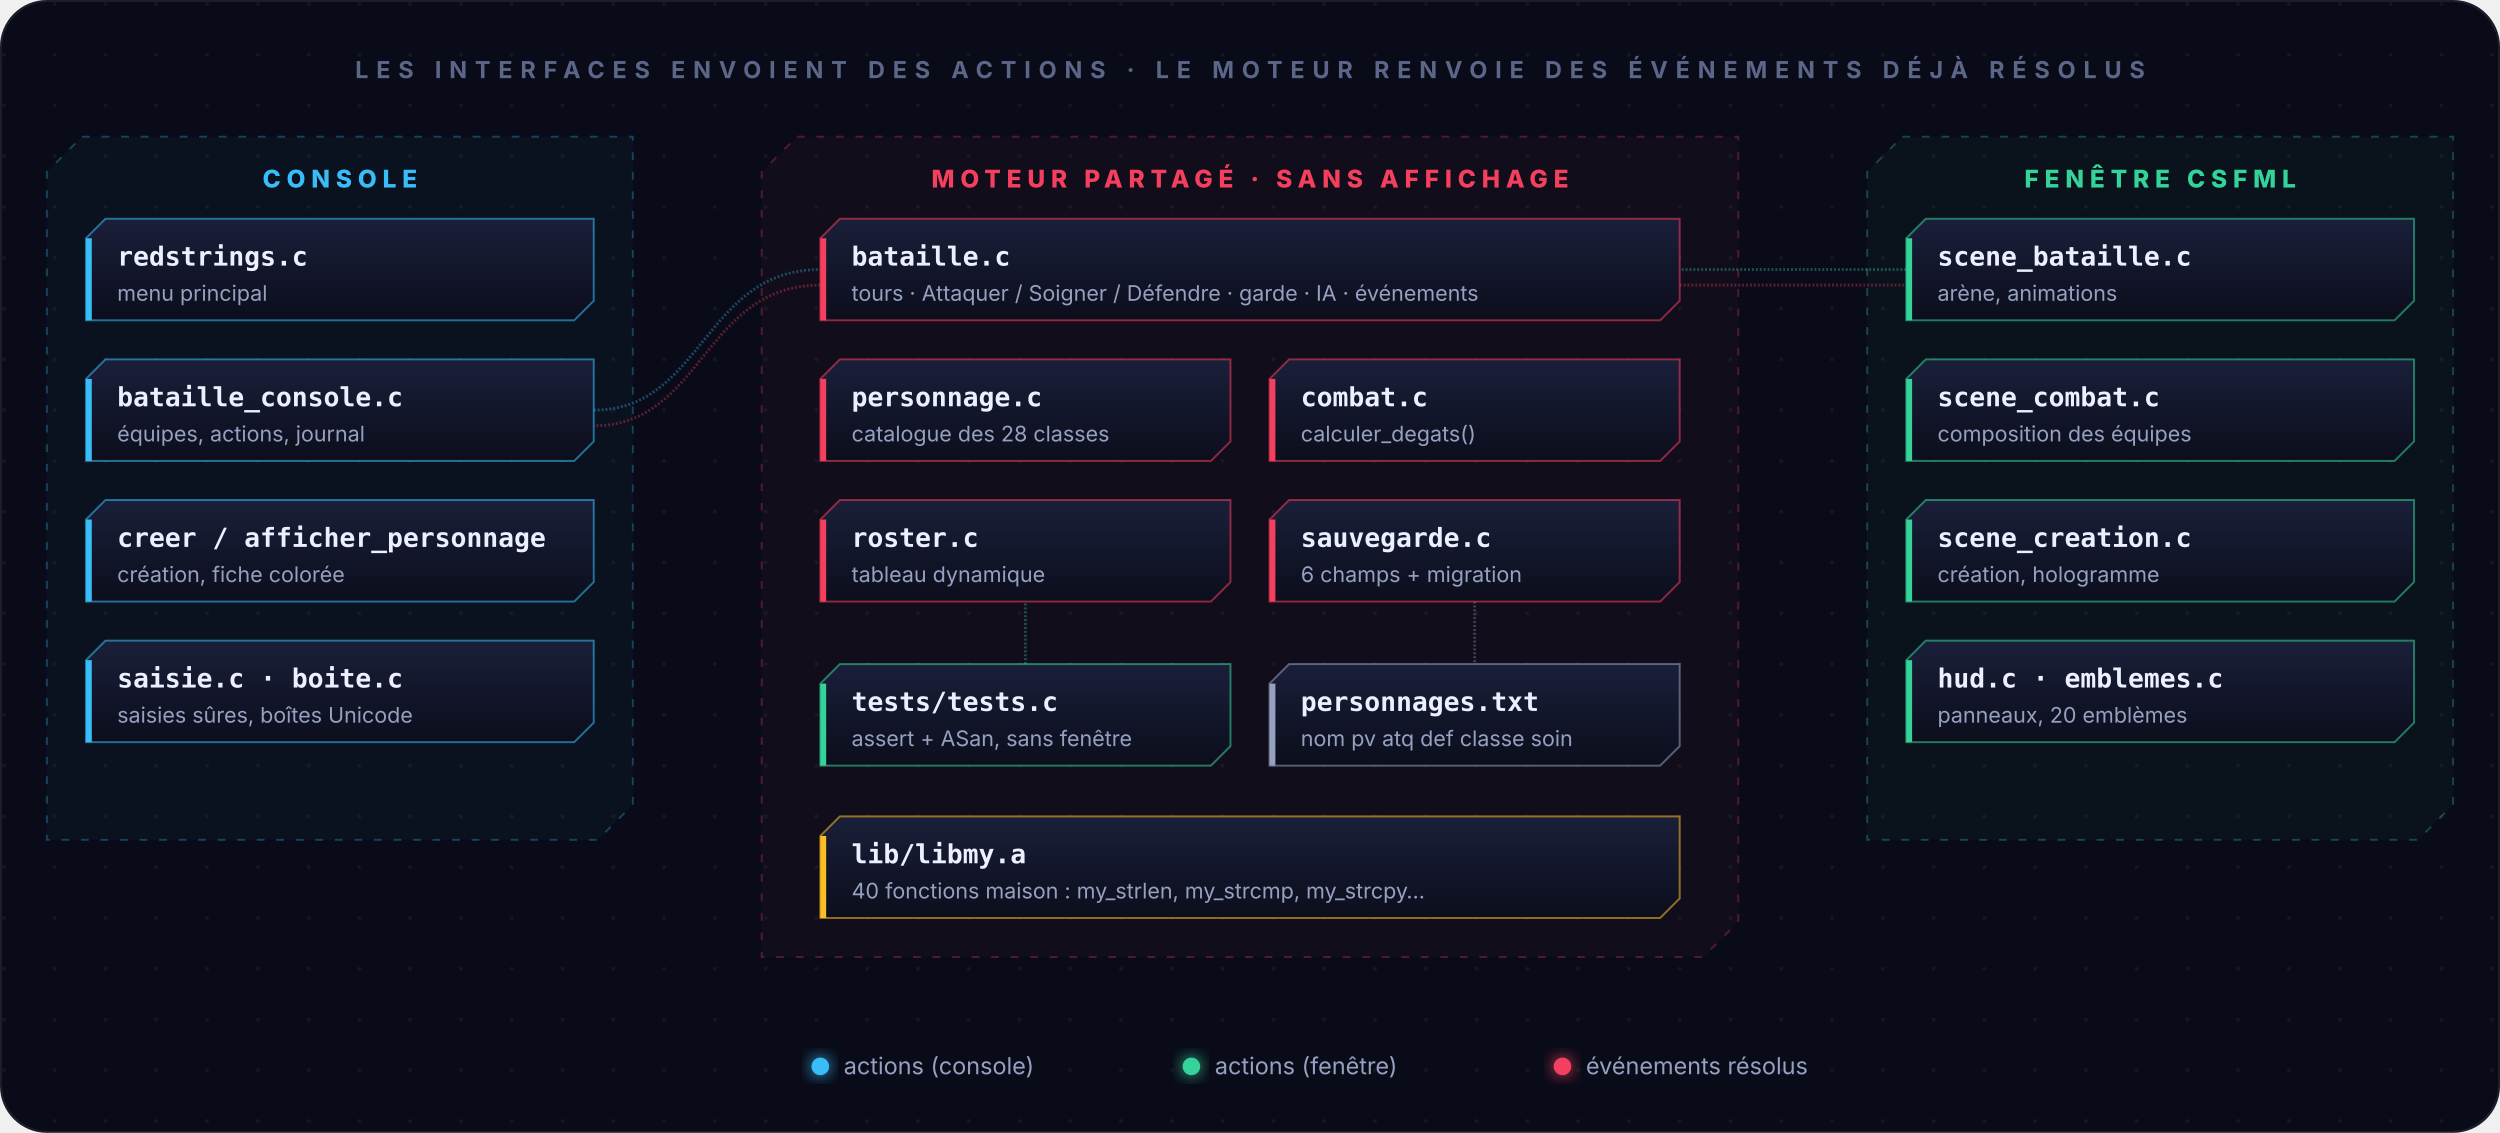
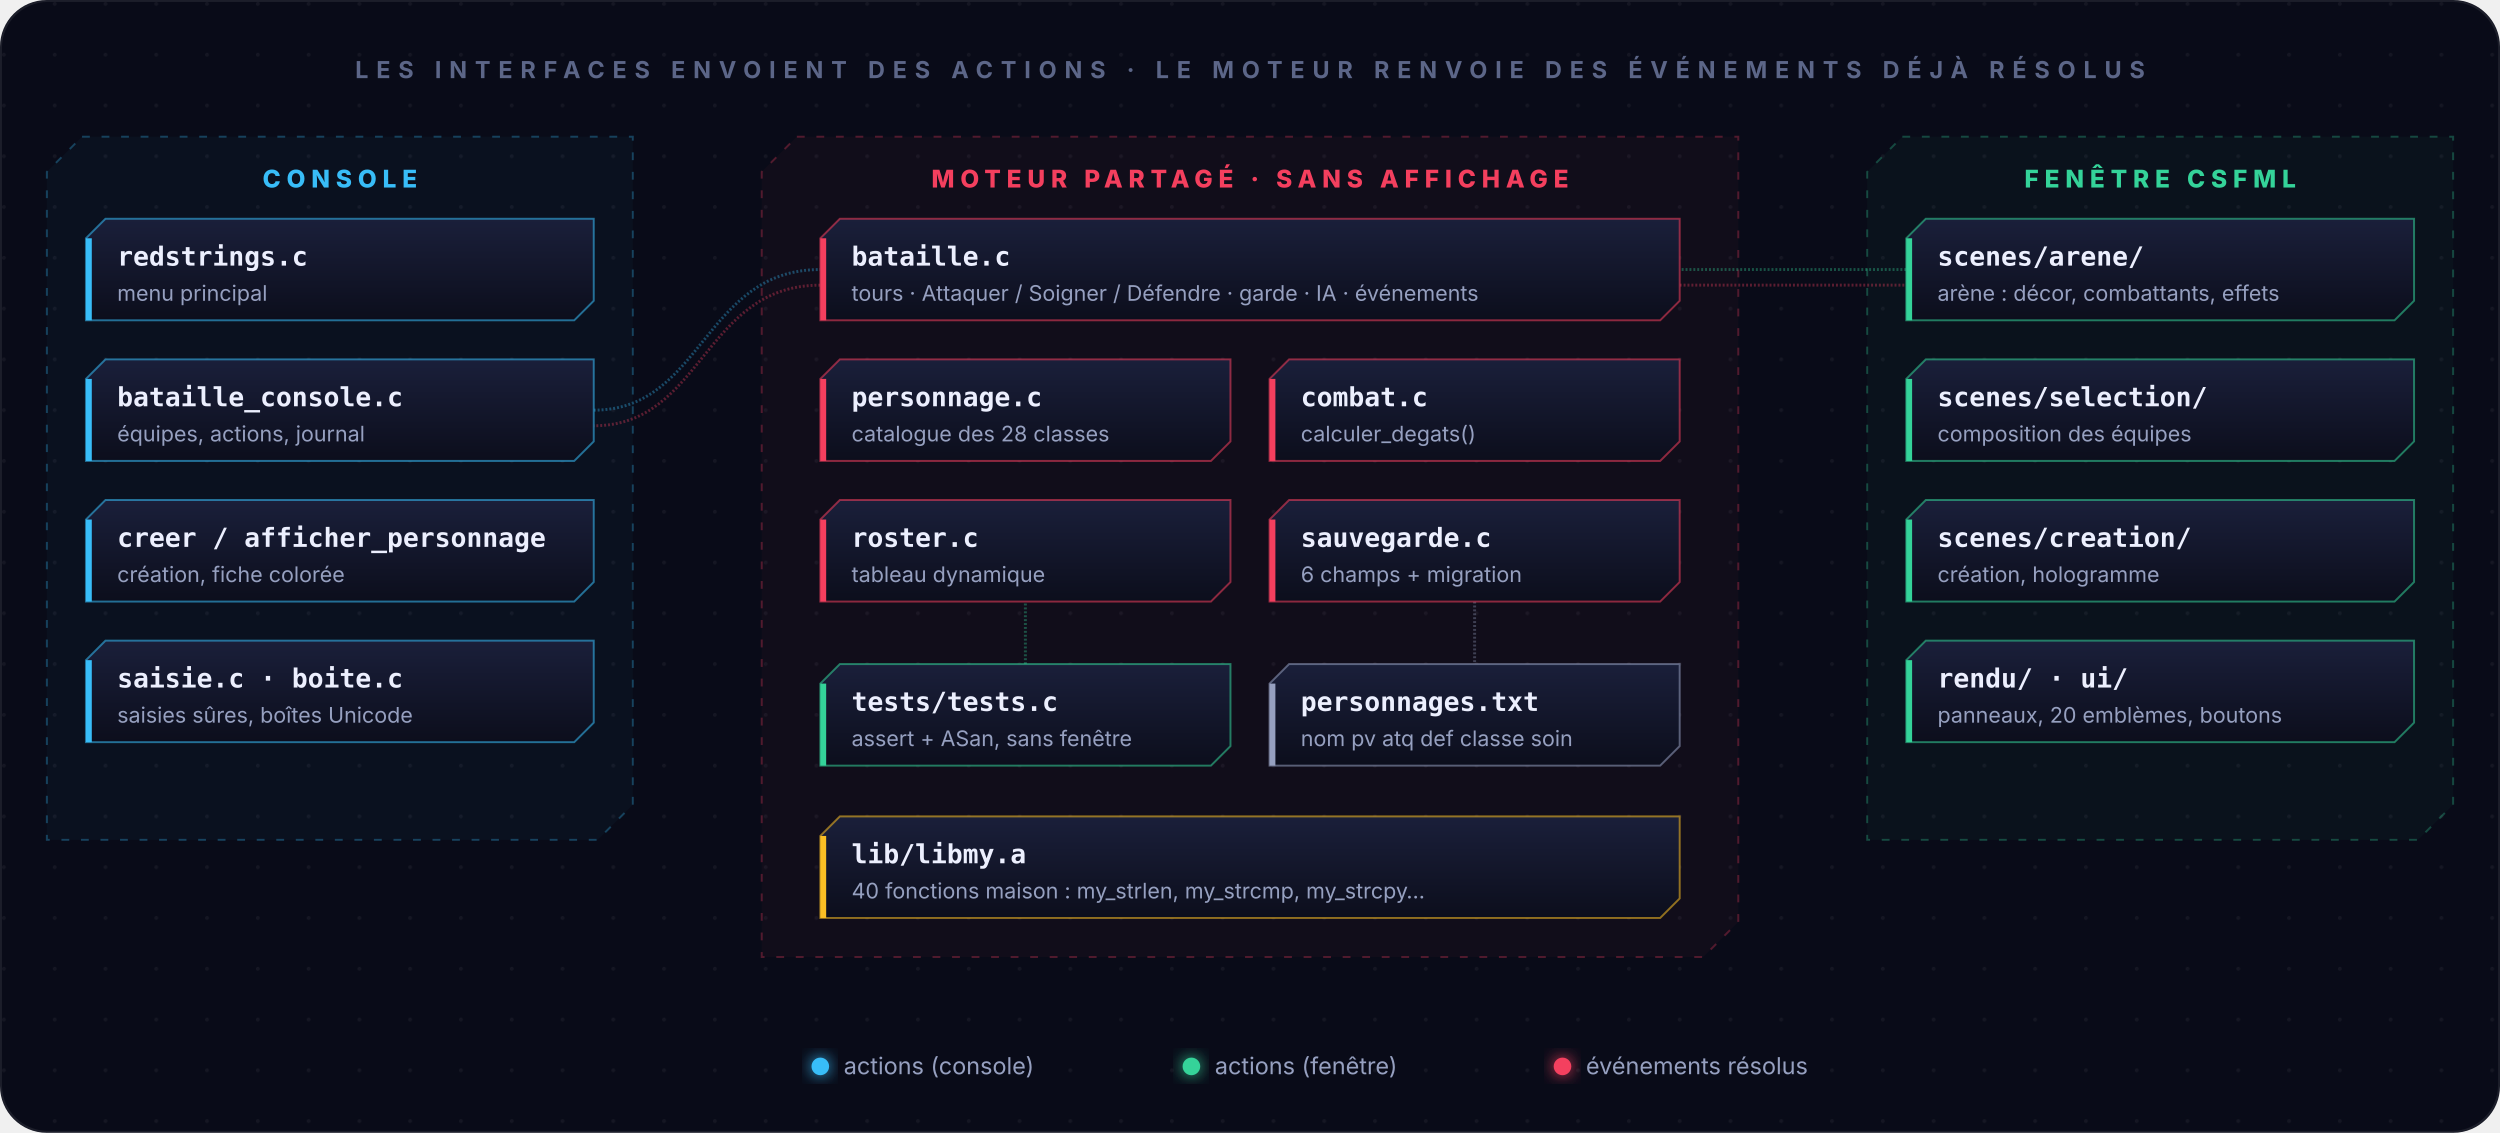
<svg xmlns="http://www.w3.org/2000/svg" width="1280" height="580" viewBox="0 0 1280 580" role="img" aria-label="Architecture : un moteur partagé sans affichage, utilisé par la console et par la fenêtre CSFML">
  <defs>
    <filter id="lueur" x="-50%" y="-50%" width="200%" height="200%">
      <feGaussianBlur stdDeviation="4" result="b" />
      <feMerge>
        <feMergeNode in="b" />
        <feMergeNode in="SourceGraphic" />
      </feMerge>
    </filter>
    <filter id="flou" x="-80%" y="-80%" width="260%" height="260%">
      <feGaussianBlur stdDeviation="10" />
    </filter>
    <linearGradient id="panneau" x1="0" y1="0" x2="0" y2="1">
      <stop offset="0" stop-color="#1a1f3a" />
      <stop offset="1" stop-color="#0c0e1c" />
    </linearGradient>
    <pattern id="points" width="26" height="26" patternUnits="userSpaceOnUse">
      <circle cx="2" cy="2" r="1" fill="#fff" opacity=".05" />
    </pattern>
  </defs>
  <rect width="1280" height="580" rx="24" fill="#090b18" />
  <rect width="1280" height="580" rx="24" fill="url(#points)" />
  <text x="640.0" y="40" text-anchor="middle" font-family="'Inter','Segoe UI','Noto Sans','Helvetica Neue',Arial,sans-serif" font-size="12" font-weight="700" letter-spacing="4" fill="#5c6688">LES INTERFACES ENVOIENT DES ACTIONS · LE MOTEUR RENVOIE DES ÉVÉNEMENTS DÉJÀ RÉSOLUS</text>
  <g>
    <animate attributeName="opacity" values="0;0;1" keyTimes="0;0.25;1" dur="0.80s" fill="freeze" />
    <path d="M42,70 H324 V412 L306,430 H24 V88 Z" fill="#38bdf8" fill-opacity=".035" stroke="#38bdf8" stroke-opacity=".3" stroke-dasharray="4 6" />
    <text x="174.0" y="96" text-anchor="middle" font-family="'Inter','Segoe UI','Noto Sans','Helvetica Neue',Arial,sans-serif" font-size="12.5" font-weight="800" letter-spacing="3" fill="#38bdf8">CONSOLE</text>
  </g>
  <g>
    <animate attributeName="opacity" values="0;0;1" keyTimes="0;0.143;1" dur="0.70s" fill="freeze" />
    <path d="M408,70 H890 V472 L872,490 H390 V88 Z" fill="#f43f5e" fill-opacity=".035" stroke="#f43f5e" stroke-opacity=".3" stroke-dasharray="4 6" />
    <text x="640.0" y="96" text-anchor="middle" font-family="'Inter','Segoe UI','Noto Sans','Helvetica Neue',Arial,sans-serif" font-size="12.5" font-weight="800" letter-spacing="3" fill="#f43f5e">MOTEUR PARTAGÉ · SANS AFFICHAGE</text>
  </g>
  <g>
    <animate attributeName="opacity" values="0;0;1" keyTimes="0;0.333;1" dur="0.90s" fill="freeze" />
    <path d="M974,70 H1256 V412 L1238,430 H956 V88 Z" fill="#34d399" fill-opacity=".035" stroke="#34d399" stroke-opacity=".3" stroke-dasharray="4 6" />
    <text x="1106.0" y="96" text-anchor="middle" font-family="'Inter','Segoe UI','Noto Sans','Helvetica Neue',Arial,sans-serif" font-size="12.5" font-weight="800" letter-spacing="3" fill="#34d399">FENÊTRE CSFML</text>
  </g>
  <path d="M304,210 C360,210 360,138 420,138" fill="none" stroke="#38bdf8" stroke-opacity=".35" stroke-width="1.5" pathLength="1" stroke-dasharray="1" stroke-dashoffset="0">
    <animate attributeName="stroke-dashoffset" values="1;1;0" keyTimes="0;0.609;1" dur="2.30s" calcMode="spline" keySplines="0 0 1 1;.6 0 .3 1" fill="freeze" />
  </path>
  <circle r="4" fill="#38bdf8" filter="url(#lueur)" opacity="0">
    <animate attributeName="opacity" values="0;1;1;0" keyTimes="0;.1;.85;1" dur="2.6s" begin="2.40s" repeatCount="indefinite" />
    <animateMotion path="M304,210 C360,210 360,138 420,138" dur="2.6s" begin="2.40s" repeatCount="indefinite" keyPoints="0;1" keyTimes="0;1" calcMode="linear" />
  </circle>
  <circle r="4" fill="#38bdf8" filter="url(#lueur)" opacity="0">
    <animate attributeName="opacity" values="0;1;1;0" keyTimes="0;.1;.85;1" dur="2.6s" begin="3.27s" repeatCount="indefinite" />
    <animateMotion path="M304,210 C360,210 360,138 420,138" dur="2.6s" begin="3.27s" repeatCount="indefinite" keyPoints="0;1" keyTimes="0;1" calcMode="linear" />
  </circle>
  <circle r="4" fill="#38bdf8" filter="url(#lueur)" opacity="0">
    <animate attributeName="opacity" values="0;1;1;0" keyTimes="0;.1;.85;1" dur="2.6s" begin="4.13s" repeatCount="indefinite" />
    <animateMotion path="M304,210 C360,210 360,138 420,138" dur="2.6s" begin="4.13s" repeatCount="indefinite" keyPoints="0;1" keyTimes="0;1" calcMode="linear" />
  </circle>
  <path d="M420,146 C360,146 360,218 304,218" fill="none" stroke="#f43f5e" stroke-opacity=".35" stroke-width="1.5" pathLength="1" stroke-dasharray="1" stroke-dashoffset="0">
    <animate attributeName="stroke-dashoffset" values="1;1;0" keyTimes="0;0.64;1" dur="2.50s" calcMode="spline" keySplines="0 0 1 1;.6 0 .3 1" fill="freeze" />
  </path>
  <circle r="4" fill="#f43f5e" filter="url(#lueur)" opacity="0">
    <animate attributeName="opacity" values="0;1;1;0" keyTimes="0;.1;.85;1" dur="2.6s" begin="2.60s" repeatCount="indefinite" />
    <animateMotion path="M420,146 C360,146 360,218 304,218" dur="2.6s" begin="2.60s" repeatCount="indefinite" keyPoints="0;1" keyTimes="0;1" calcMode="linear" />
  </circle>
  <circle r="4" fill="#f43f5e" filter="url(#lueur)" opacity="0">
    <animate attributeName="opacity" values="0;1;1;0" keyTimes="0;.1;.85;1" dur="2.6s" begin="3.47s" repeatCount="indefinite" />
    <animateMotion path="M420,146 C360,146 360,218 304,218" dur="2.6s" begin="3.47s" repeatCount="indefinite" keyPoints="0;1" keyTimes="0;1" calcMode="linear" />
  </circle>
  <circle r="4" fill="#f43f5e" filter="url(#lueur)" opacity="0">
    <animate attributeName="opacity" values="0;1;1;0" keyTimes="0;.1;.85;1" dur="2.6s" begin="4.33s" repeatCount="indefinite" />
    <animateMotion path="M420,146 C360,146 360,218 304,218" dur="2.6s" begin="4.33s" repeatCount="indefinite" keyPoints="0;1" keyTimes="0;1" calcMode="linear" />
  </circle>
  <path d="M976,138 C930,138 900,138 860,138" fill="none" stroke="#34d399" stroke-opacity=".35" stroke-width="1.5" pathLength="1" stroke-dasharray="1" stroke-dashoffset="0">
    <animate attributeName="stroke-dashoffset" values="1;1;0" keyTimes="0;0.625;1" dur="2.40s" calcMode="spline" keySplines="0 0 1 1;.6 0 .3 1" fill="freeze" />
  </path>
  <circle r="4" fill="#34d399" filter="url(#lueur)" opacity="0">
    <animate attributeName="opacity" values="0;1;1;0" keyTimes="0;.1;.85;1" dur="2.2s" begin="2.50s" repeatCount="indefinite" />
    <animateMotion path="M976,138 C930,138 900,138 860,138" dur="2.2s" begin="2.50s" repeatCount="indefinite" keyPoints="0;1" keyTimes="0;1" calcMode="linear" />
  </circle>
  <circle r="4" fill="#34d399" filter="url(#lueur)" opacity="0">
    <animate attributeName="opacity" values="0;1;1;0" keyTimes="0;.1;.85;1" dur="2.2s" begin="3.23s" repeatCount="indefinite" />
    <animateMotion path="M976,138 C930,138 900,138 860,138" dur="2.2s" begin="3.23s" repeatCount="indefinite" keyPoints="0;1" keyTimes="0;1" calcMode="linear" />
  </circle>
  <circle r="4" fill="#34d399" filter="url(#lueur)" opacity="0">
    <animate attributeName="opacity" values="0;1;1;0" keyTimes="0;.1;.85;1" dur="2.2s" begin="3.97s" repeatCount="indefinite" />
    <animateMotion path="M976,138 C930,138 900,138 860,138" dur="2.2s" begin="3.97s" repeatCount="indefinite" keyPoints="0;1" keyTimes="0;1" calcMode="linear" />
  </circle>
  <path d="M860,146 C900,146 930,146 976,146" fill="none" stroke="#f43f5e" stroke-opacity=".35" stroke-width="1.5" pathLength="1" stroke-dasharray="1" stroke-dashoffset="0">
    <animate attributeName="stroke-dashoffset" values="1;1;0" keyTimes="0;0.654;1" dur="2.60s" calcMode="spline" keySplines="0 0 1 1;.6 0 .3 1" fill="freeze" />
  </path>
  <circle r="4" fill="#f43f5e" filter="url(#lueur)" opacity="0">
    <animate attributeName="opacity" values="0;1;1;0" keyTimes="0;.1;.85;1" dur="2.2s" begin="2.70s" repeatCount="indefinite" />
    <animateMotion path="M860,146 C900,146 930,146 976,146" dur="2.2s" begin="2.70s" repeatCount="indefinite" keyPoints="0;1" keyTimes="0;1" calcMode="linear" />
  </circle>
  <circle r="4" fill="#f43f5e" filter="url(#lueur)" opacity="0">
    <animate attributeName="opacity" values="0;1;1;0" keyTimes="0;.1;.85;1" dur="2.2s" begin="3.43s" repeatCount="indefinite" />
    <animateMotion path="M860,146 C900,146 930,146 976,146" dur="2.2s" begin="3.43s" repeatCount="indefinite" keyPoints="0;1" keyTimes="0;1" calcMode="linear" />
  </circle>
  <circle r="4" fill="#f43f5e" filter="url(#lueur)" opacity="0">
    <animate attributeName="opacity" values="0;1;1;0" keyTimes="0;.1;.85;1" dur="2.2s" begin="4.17s" repeatCount="indefinite" />
    <animateMotion path="M860,146 C900,146 930,146 976,146" dur="2.2s" begin="4.17s" repeatCount="indefinite" keyPoints="0;1" keyTimes="0;1" calcMode="linear" />
  </circle>
  <path d="M755,308 V340" fill="none" stroke="#96a0c0" stroke-opacity=".35" stroke-width="1.5" pathLength="1" stroke-dasharray="1" stroke-dashoffset="0">
    <animate attributeName="stroke-dashoffset" values="1;1;0" keyTimes="0;0.667;1" dur="2.70s" calcMode="spline" keySplines="0 0 1 1;.6 0 .3 1" fill="freeze" />
  </path>
  <circle r="4" fill="#96a0c0" filter="url(#lueur)" opacity="0">
    <animate attributeName="opacity" values="0;1;1;0" keyTimes="0;.1;.85;1" dur="1.8s" begin="2.80s" repeatCount="indefinite" />
    <animateMotion path="M755,308 V340" dur="1.8s" begin="2.80s" repeatCount="indefinite" keyPoints="0;1" keyTimes="0;1" calcMode="linear" />
  </circle>
  <circle r="4" fill="#96a0c0" filter="url(#lueur)" opacity="0">
    <animate attributeName="opacity" values="0;1;1;0" keyTimes="0;.1;.85;1" dur="1.8s" begin="3.70s" repeatCount="indefinite" />
    <animateMotion path="M755,308 V340" dur="1.8s" begin="3.70s" repeatCount="indefinite" keyPoints="0;1" keyTimes="0;1" calcMode="linear" />
  </circle>
  <path d="M525,340 V308" fill="none" stroke="#34d399" stroke-opacity=".35" stroke-width="1.5" pathLength="1" stroke-dasharray="1" stroke-dashoffset="0">
    <animate attributeName="stroke-dashoffset" values="1;1;0" keyTimes="0;0.679;1" dur="2.80s" calcMode="spline" keySplines="0 0 1 1;.6 0 .3 1" fill="freeze" />
  </path>
  <circle r="4" fill="#34d399" filter="url(#lueur)" opacity="0">
    <animate attributeName="opacity" values="0;1;1;0" keyTimes="0;.1;.85;1" dur="1.8s" begin="2.90s" repeatCount="indefinite" />
    <animateMotion path="M525,340 V308" dur="1.8s" begin="2.90s" repeatCount="indefinite" keyPoints="0;1" keyTimes="0;1" calcMode="linear" />
  </circle>
  <circle r="4" fill="#34d399" filter="url(#lueur)" opacity="0">
    <animate attributeName="opacity" values="0;1;1;0" keyTimes="0;.1;.85;1" dur="1.8s" begin="3.80s" repeatCount="indefinite" />
    <animateMotion path="M525,340 V308" dur="1.8s" begin="3.80s" repeatCount="indefinite" keyPoints="0;1" keyTimes="0;1" calcMode="linear" />
  </circle>
  <g>
    <animate attributeName="opacity" values="0;0;1" keyTimes="0;0.545;1" dur="1.10s" fill="freeze" />
    <animateTransform attributeName="transform" type="translate" values="0 14;0 14;0 0" keyTimes="0;0.5;1" dur="1.20s" calcMode="spline" keySplines="0 0 1 1;.2 .8 .2 1" fill="freeze" />
    <path d="M54,112 H304 V154 L294,164 H44 V122 Z" fill="url(#panneau)" stroke="#38bdf8" stroke-opacity=".55" />
    <rect x="44" y="122" width="3" height="42" fill="#38bdf8" />
    <text x="60" y="136" font-family="'JetBrains Mono','Fira Code','Cascadia Code',ui-monospace,SFMono-Regular,Menlo,Consolas,'DejaVu Sans Mono',monospace" font-size="13.5" font-weight="700" fill="#eceffe">redstrings.c</text>
    <text x="60" y="154" font-family="'Inter','Segoe UI','Noto Sans','Helvetica Neue',Arial,sans-serif" font-size="11" fill="#96a0c0">menu principal</text>
  </g>
  <g>
    <animate attributeName="opacity" values="0;0;1" keyTimes="0;0.583;1" dur="1.20s" fill="freeze" />
    <animateTransform attributeName="transform" type="translate" values="0 14;0 14;0 0" keyTimes="0;0.538;1" dur="1.30s" calcMode="spline" keySplines="0 0 1 1;.2 .8 .2 1" fill="freeze" />
    <path d="M54,184 H304 V226 L294,236 H44 V194 Z" fill="url(#panneau)" stroke="#38bdf8" stroke-opacity=".55" />
    <rect x="44" y="194" width="3" height="42" fill="#38bdf8" />
    <text x="60" y="208" font-family="'JetBrains Mono','Fira Code','Cascadia Code',ui-monospace,SFMono-Regular,Menlo,Consolas,'DejaVu Sans Mono',monospace" font-size="13.5" font-weight="700" fill="#eceffe">bataille_console.c</text>
    <text x="60" y="226" font-family="'Inter','Segoe UI','Noto Sans','Helvetica Neue',Arial,sans-serif" font-size="11" fill="#96a0c0">équipes, actions, journal</text>
  </g>
  <g>
    <animate attributeName="opacity" values="0;0;1" keyTimes="0;0.615;1" dur="1.30s" fill="freeze" />
    <animateTransform attributeName="transform" type="translate" values="0 14;0 14;0 0" keyTimes="0;0.571;1" dur="1.40s" calcMode="spline" keySplines="0 0 1 1;.2 .8 .2 1" fill="freeze" />
    <path d="M54,256 H304 V298 L294,308 H44 V266 Z" fill="url(#panneau)" stroke="#38bdf8" stroke-opacity=".55" />
    <rect x="44" y="266" width="3" height="42" fill="#38bdf8" />
    <text x="60" y="280" font-family="'JetBrains Mono','Fira Code','Cascadia Code',ui-monospace,SFMono-Regular,Menlo,Consolas,'DejaVu Sans Mono',monospace" font-size="13.5" font-weight="700" fill="#eceffe">creer / afficher_personnage</text>
    <text x="60" y="298" font-family="'Inter','Segoe UI','Noto Sans','Helvetica Neue',Arial,sans-serif" font-size="11" fill="#96a0c0">création, fiche colorée</text>
  </g>
  <g>
    <animate attributeName="opacity" values="0;0;1" keyTimes="0;0.643;1" dur="1.40s" fill="freeze" />
    <animateTransform attributeName="transform" type="translate" values="0 14;0 14;0 0" keyTimes="0;0.6;1" dur="1.50s" calcMode="spline" keySplines="0 0 1 1;.2 .8 .2 1" fill="freeze" />
    <path d="M54,328 H304 V370 L294,380 H44 V338 Z" fill="url(#panneau)" stroke="#38bdf8" stroke-opacity=".55" />
    <rect x="44" y="338" width="3" height="42" fill="#38bdf8" />
    <text x="60" y="352" font-family="'JetBrains Mono','Fira Code','Cascadia Code',ui-monospace,SFMono-Regular,Menlo,Consolas,'DejaVu Sans Mono',monospace" font-size="13.5" font-weight="700" fill="#eceffe">saisie.c · boite.c</text>
    <text x="60" y="370" font-family="'Inter','Segoe UI','Noto Sans','Helvetica Neue',Arial,sans-serif" font-size="11" fill="#96a0c0">saisies sûres, boîtes Unicode</text>
  </g>
  <g>
    <animate attributeName="opacity" values="0;0;1" keyTimes="0;0.5;1" dur="1.00s" fill="freeze" />
    <animateTransform attributeName="transform" type="translate" values="0 14;0 14;0 0" keyTimes="0;0.455;1" dur="1.10s" calcMode="spline" keySplines="0 0 1 1;.2 .8 .2 1" fill="freeze" />
    <path d="M430,112 H860 V154 L850,164 H420 V122 Z" fill="url(#panneau)" stroke="#f43f5e" stroke-opacity=".55" />
    <rect x="420" y="122" width="3" height="42" fill="#f43f5e" />
    <text x="436" y="136" font-family="'JetBrains Mono','Fira Code','Cascadia Code',ui-monospace,SFMono-Regular,Menlo,Consolas,'DejaVu Sans Mono',monospace" font-size="13.5" font-weight="700" fill="#eceffe">bataille.c</text>
    <text x="436" y="154" font-family="'Inter','Segoe UI','Noto Sans','Helvetica Neue',Arial,sans-serif" font-size="11" fill="#96a0c0">tours · Attaquer / Soigner / Défendre · garde · IA · événements</text>
  </g>
  <g>
    <animate attributeName="opacity" values="0;0;1" keyTimes="0;0.545;1" dur="1.10s" fill="freeze" />
    <animateTransform attributeName="transform" type="translate" values="0 14;0 14;0 0" keyTimes="0;0.5;1" dur="1.20s" calcMode="spline" keySplines="0 0 1 1;.2 .8 .2 1" fill="freeze" />
    <path d="M430,184 H630 V226 L620,236 H420 V194 Z" fill="url(#panneau)" stroke="#f43f5e" stroke-opacity=".55" />
    <rect x="420" y="194" width="3" height="42" fill="#f43f5e" />
    <text x="436" y="208" font-family="'JetBrains Mono','Fira Code','Cascadia Code',ui-monospace,SFMono-Regular,Menlo,Consolas,'DejaVu Sans Mono',monospace" font-size="13.5" font-weight="700" fill="#eceffe">personnage.c</text>
    <text x="436" y="226" font-family="'Inter','Segoe UI','Noto Sans','Helvetica Neue',Arial,sans-serif" font-size="11" fill="#96a0c0">catalogue des 28 classes</text>
  </g>
  <g>
    <animate attributeName="opacity" values="0;0;1" keyTimes="0;0.565;1" dur="1.15s" fill="freeze" />
    <animateTransform attributeName="transform" type="translate" values="0 14;0 14;0 0" keyTimes="0;0.52;1" dur="1.25s" calcMode="spline" keySplines="0 0 1 1;.2 .8 .2 1" fill="freeze" />
    <path d="M660,184 H860 V226 L850,236 H650 V194 Z" fill="url(#panneau)" stroke="#f43f5e" stroke-opacity=".55" />
    <rect x="650" y="194" width="3" height="42" fill="#f43f5e" />
    <text x="666" y="208" font-family="'JetBrains Mono','Fira Code','Cascadia Code',ui-monospace,SFMono-Regular,Menlo,Consolas,'DejaVu Sans Mono',monospace" font-size="13.5" font-weight="700" fill="#eceffe">combat.c</text>
    <text x="666" y="226" font-family="'Inter','Segoe UI','Noto Sans','Helvetica Neue',Arial,sans-serif" font-size="11" fill="#96a0c0">calculer_degats()</text>
  </g>
  <g>
    <animate attributeName="opacity" values="0;0;1" keyTimes="0;0.583;1" dur="1.20s" fill="freeze" />
    <animateTransform attributeName="transform" type="translate" values="0 14;0 14;0 0" keyTimes="0;0.538;1" dur="1.30s" calcMode="spline" keySplines="0 0 1 1;.2 .8 .2 1" fill="freeze" />
    <path d="M430,256 H630 V298 L620,308 H420 V266 Z" fill="url(#panneau)" stroke="#f43f5e" stroke-opacity=".55" />
    <rect x="420" y="266" width="3" height="42" fill="#f43f5e" />
    <text x="436" y="280" font-family="'JetBrains Mono','Fira Code','Cascadia Code',ui-monospace,SFMono-Regular,Menlo,Consolas,'DejaVu Sans Mono',monospace" font-size="13.5" font-weight="700" fill="#eceffe">roster.c</text>
    <text x="436" y="298" font-family="'Inter','Segoe UI','Noto Sans','Helvetica Neue',Arial,sans-serif" font-size="11" fill="#96a0c0">tableau dynamique</text>
  </g>
  <g>
    <animate attributeName="opacity" values="0;0;1" keyTimes="0;0.6;1" dur="1.25s" fill="freeze" />
    <animateTransform attributeName="transform" type="translate" values="0 14;0 14;0 0" keyTimes="0;0.556;1" dur="1.35s" calcMode="spline" keySplines="0 0 1 1;.2 .8 .2 1" fill="freeze" />
    <path d="M660,256 H860 V298 L850,308 H650 V266 Z" fill="url(#panneau)" stroke="#f43f5e" stroke-opacity=".55" />
    <rect x="650" y="266" width="3" height="42" fill="#f43f5e" />
    <text x="666" y="280" font-family="'JetBrains Mono','Fira Code','Cascadia Code',ui-monospace,SFMono-Regular,Menlo,Consolas,'DejaVu Sans Mono',monospace" font-size="13.5" font-weight="700" fill="#eceffe">sauvegarde.c</text>
    <text x="666" y="298" font-family="'Inter','Segoe UI','Noto Sans','Helvetica Neue',Arial,sans-serif" font-size="11" fill="#96a0c0">6 champs + migration</text>
  </g>
  <g>
    <animate attributeName="opacity" values="0;0;1" keyTimes="0;0.615;1" dur="1.30s" fill="freeze" />
    <animateTransform attributeName="transform" type="translate" values="0 14;0 14;0 0" keyTimes="0;0.571;1" dur="1.40s" calcMode="spline" keySplines="0 0 1 1;.2 .8 .2 1" fill="freeze" />
    <path d="M986,112 H1236 V154 L1226,164 H976 V122 Z" fill="url(#panneau)" stroke="#34d399" stroke-opacity=".55" />
    <rect x="976" y="122" width="3" height="42" fill="#34d399" />
-     <text x="992" y="136" font-family="'JetBrains Mono','Fira Code','Cascadia Code',ui-monospace,SFMono-Regular,Menlo,Consolas,'DejaVu Sans Mono',monospace" font-size="13.5" font-weight="700" fill="#eceffe">scene_bataille.c</text>
-     <text x="992" y="154" font-family="'Inter','Segoe UI','Noto Sans','Helvetica Neue',Arial,sans-serif" font-size="11" fill="#96a0c0">arène, animations</text>
+     <text x="992" y="136" font-family="'JetBrains Mono','Fira Code','Cascadia Code',ui-monospace,SFMono-Regular,Menlo,Consolas,'DejaVu Sans Mono',monospace" font-size="13.5" font-weight="700" fill="#eceffe">scenes/arene/</text>
+     <text x="992" y="154" font-family="'Inter','Segoe UI','Noto Sans','Helvetica Neue',Arial,sans-serif" font-size="11" fill="#96a0c0">arène : décor, combattants, effets</text>
  </g>
  <g>
    <animate attributeName="opacity" values="0;0;1" keyTimes="0;0.643;1" dur="1.40s" fill="freeze" />
    <animateTransform attributeName="transform" type="translate" values="0 14;0 14;0 0" keyTimes="0;0.6;1" dur="1.50s" calcMode="spline" keySplines="0 0 1 1;.2 .8 .2 1" fill="freeze" />
    <path d="M986,184 H1236 V226 L1226,236 H976 V194 Z" fill="url(#panneau)" stroke="#34d399" stroke-opacity=".55" />
    <rect x="976" y="194" width="3" height="42" fill="#34d399" />
-     <text x="992" y="208" font-family="'JetBrains Mono','Fira Code','Cascadia Code',ui-monospace,SFMono-Regular,Menlo,Consolas,'DejaVu Sans Mono',monospace" font-size="13.5" font-weight="700" fill="#eceffe">scene_combat.c</text>
+     <text x="992" y="208" font-family="'JetBrains Mono','Fira Code','Cascadia Code',ui-monospace,SFMono-Regular,Menlo,Consolas,'DejaVu Sans Mono',monospace" font-size="13.5" font-weight="700" fill="#eceffe">scenes/selection/</text>
    <text x="992" y="226" font-family="'Inter','Segoe UI','Noto Sans','Helvetica Neue',Arial,sans-serif" font-size="11" fill="#96a0c0">composition des équipes</text>
  </g>
  <g>
    <animate attributeName="opacity" values="0;0;1" keyTimes="0;0.667;1" dur="1.50s" fill="freeze" />
    <animateTransform attributeName="transform" type="translate" values="0 14;0 14;0 0" keyTimes="0;0.625;1" dur="1.60s" calcMode="spline" keySplines="0 0 1 1;.2 .8 .2 1" fill="freeze" />
    <path d="M986,256 H1236 V298 L1226,308 H976 V266 Z" fill="url(#panneau)" stroke="#34d399" stroke-opacity=".55" />
    <rect x="976" y="266" width="3" height="42" fill="#34d399" />
-     <text x="992" y="280" font-family="'JetBrains Mono','Fira Code','Cascadia Code',ui-monospace,SFMono-Regular,Menlo,Consolas,'DejaVu Sans Mono',monospace" font-size="13.5" font-weight="700" fill="#eceffe">scene_creation.c</text>
+     <text x="992" y="280" font-family="'JetBrains Mono','Fira Code','Cascadia Code',ui-monospace,SFMono-Regular,Menlo,Consolas,'DejaVu Sans Mono',monospace" font-size="13.5" font-weight="700" fill="#eceffe">scenes/creation/</text>
    <text x="992" y="298" font-family="'Inter','Segoe UI','Noto Sans','Helvetica Neue',Arial,sans-serif" font-size="11" fill="#96a0c0">création, hologramme</text>
  </g>
  <g>
    <animate attributeName="opacity" values="0;0;1" keyTimes="0;0.688;1" dur="1.60s" fill="freeze" />
    <animateTransform attributeName="transform" type="translate" values="0 14;0 14;0 0" keyTimes="0;0.647;1" dur="1.70s" calcMode="spline" keySplines="0 0 1 1;.2 .8 .2 1" fill="freeze" />
    <path d="M986,328 H1236 V370 L1226,380 H976 V338 Z" fill="url(#panneau)" stroke="#34d399" stroke-opacity=".55" />
    <rect x="976" y="338" width="3" height="42" fill="#34d399" />
-     <text x="992" y="352" font-family="'JetBrains Mono','Fira Code','Cascadia Code',ui-monospace,SFMono-Regular,Menlo,Consolas,'DejaVu Sans Mono',monospace" font-size="13.5" font-weight="700" fill="#eceffe">hud.c · emblemes.c</text>
-     <text x="992" y="370" font-family="'Inter','Segoe UI','Noto Sans','Helvetica Neue',Arial,sans-serif" font-size="11" fill="#96a0c0">panneaux, 20 emblèmes</text>
+     <text x="992" y="352" font-family="'JetBrains Mono','Fira Code','Cascadia Code',ui-monospace,SFMono-Regular,Menlo,Consolas,'DejaVu Sans Mono',monospace" font-size="13.5" font-weight="700" fill="#eceffe">rendu/ · ui/</text>
+     <text x="992" y="370" font-family="'Inter','Segoe UI','Noto Sans','Helvetica Neue',Arial,sans-serif" font-size="11" fill="#96a0c0">panneaux, 20 emblèmes, boutons</text>
  </g>
  <g>
    <animate attributeName="opacity" values="0;0;1" keyTimes="0;0.706;1" dur="1.70s" fill="freeze" />
    <animateTransform attributeName="transform" type="translate" values="0 14;0 14;0 0" keyTimes="0;0.667;1" dur="1.80s" calcMode="spline" keySplines="0 0 1 1;.2 .8 .2 1" fill="freeze" />
    <path d="M430,418 H860 V460 L850,470 H420 V428 Z" fill="url(#panneau)" stroke="#fbbf24" stroke-opacity=".55" />
    <rect x="420" y="428" width="3" height="42" fill="#fbbf24" />
    <text x="436" y="442" font-family="'JetBrains Mono','Fira Code','Cascadia Code',ui-monospace,SFMono-Regular,Menlo,Consolas,'DejaVu Sans Mono',monospace" font-size="13.5" font-weight="700" fill="#eceffe">lib/libmy.a</text>
    <text x="436" y="460" font-family="'Inter','Segoe UI','Noto Sans','Helvetica Neue',Arial,sans-serif" font-size="11" fill="#96a0c0">40 fonctions maison : my_strlen, my_strcmp, my_strcpy…</text>
  </g>
  <g>
    <animate attributeName="opacity" values="0;0;1" keyTimes="0;0.722;1" dur="1.80s" fill="freeze" />
    <animateTransform attributeName="transform" type="translate" values="0 14;0 14;0 0" keyTimes="0;0.684;1" dur="1.90s" calcMode="spline" keySplines="0 0 1 1;.2 .8 .2 1" fill="freeze" />
    <path d="M660,340 H860 V382 L850,392 H650 V350 Z" fill="url(#panneau)" stroke="#96a0c0" stroke-opacity=".55" />
    <rect x="650" y="350" width="3" height="42" fill="#96a0c0" />
    <text x="666" y="364" font-family="'JetBrains Mono','Fira Code','Cascadia Code',ui-monospace,SFMono-Regular,Menlo,Consolas,'DejaVu Sans Mono',monospace" font-size="13.5" font-weight="700" fill="#eceffe">personnages.txt</text>
    <text x="666" y="382" font-family="'Inter','Segoe UI','Noto Sans','Helvetica Neue',Arial,sans-serif" font-size="11" fill="#96a0c0">nom pv atq def classe soin</text>
  </g>
  <g>
    <animate attributeName="opacity" values="0;0;1" keyTimes="0;0.73;1" dur="1.85s" fill="freeze" />
    <animateTransform attributeName="transform" type="translate" values="0 14;0 14;0 0" keyTimes="0;0.692;1" dur="1.95s" calcMode="spline" keySplines="0 0 1 1;.2 .8 .2 1" fill="freeze" />
    <path d="M430,340 H630 V382 L620,392 H420 V350 Z" fill="url(#panneau)" stroke="#34d399" stroke-opacity=".55" />
    <rect x="420" y="350" width="3" height="42" fill="#34d399" />
    <text x="436" y="364" font-family="'JetBrains Mono','Fira Code','Cascadia Code',ui-monospace,SFMono-Regular,Menlo,Consolas,'DejaVu Sans Mono',monospace" font-size="13.5" font-weight="700" fill="#eceffe">tests/tests.c</text>
    <text x="436" y="382" font-family="'Inter','Segoe UI','Noto Sans','Helvetica Neue',Arial,sans-serif" font-size="11" fill="#96a0c0">assert + ASan, sans fenêtre</text>
  </g>
  <circle cx="420" cy="546" r="4.5" fill="#38bdf8" filter="url(#lueur)" />
  <text x="432" y="550" font-family="'Inter','Segoe UI','Noto Sans','Helvetica Neue',Arial,sans-serif" font-size="12" fill="#96a0c0">actions (console)</text>
  <circle cx="610" cy="546" r="4.5" fill="#34d399" filter="url(#lueur)" />
  <text x="622" y="550" font-family="'Inter','Segoe UI','Noto Sans','Helvetica Neue',Arial,sans-serif" font-size="12" fill="#96a0c0">actions (fenêtre)</text>
  <circle cx="800" cy="546" r="4.5" fill="#f43f5e" filter="url(#lueur)" />
  <text x="812" y="550" font-family="'Inter','Segoe UI','Noto Sans','Helvetica Neue',Arial,sans-serif" font-size="12" fill="#96a0c0">événements résolus</text>
  <rect x=".5" y=".5" width="1279" height="579" rx="24" fill="none" stroke="#fff" stroke-opacity=".08" />
</svg>
